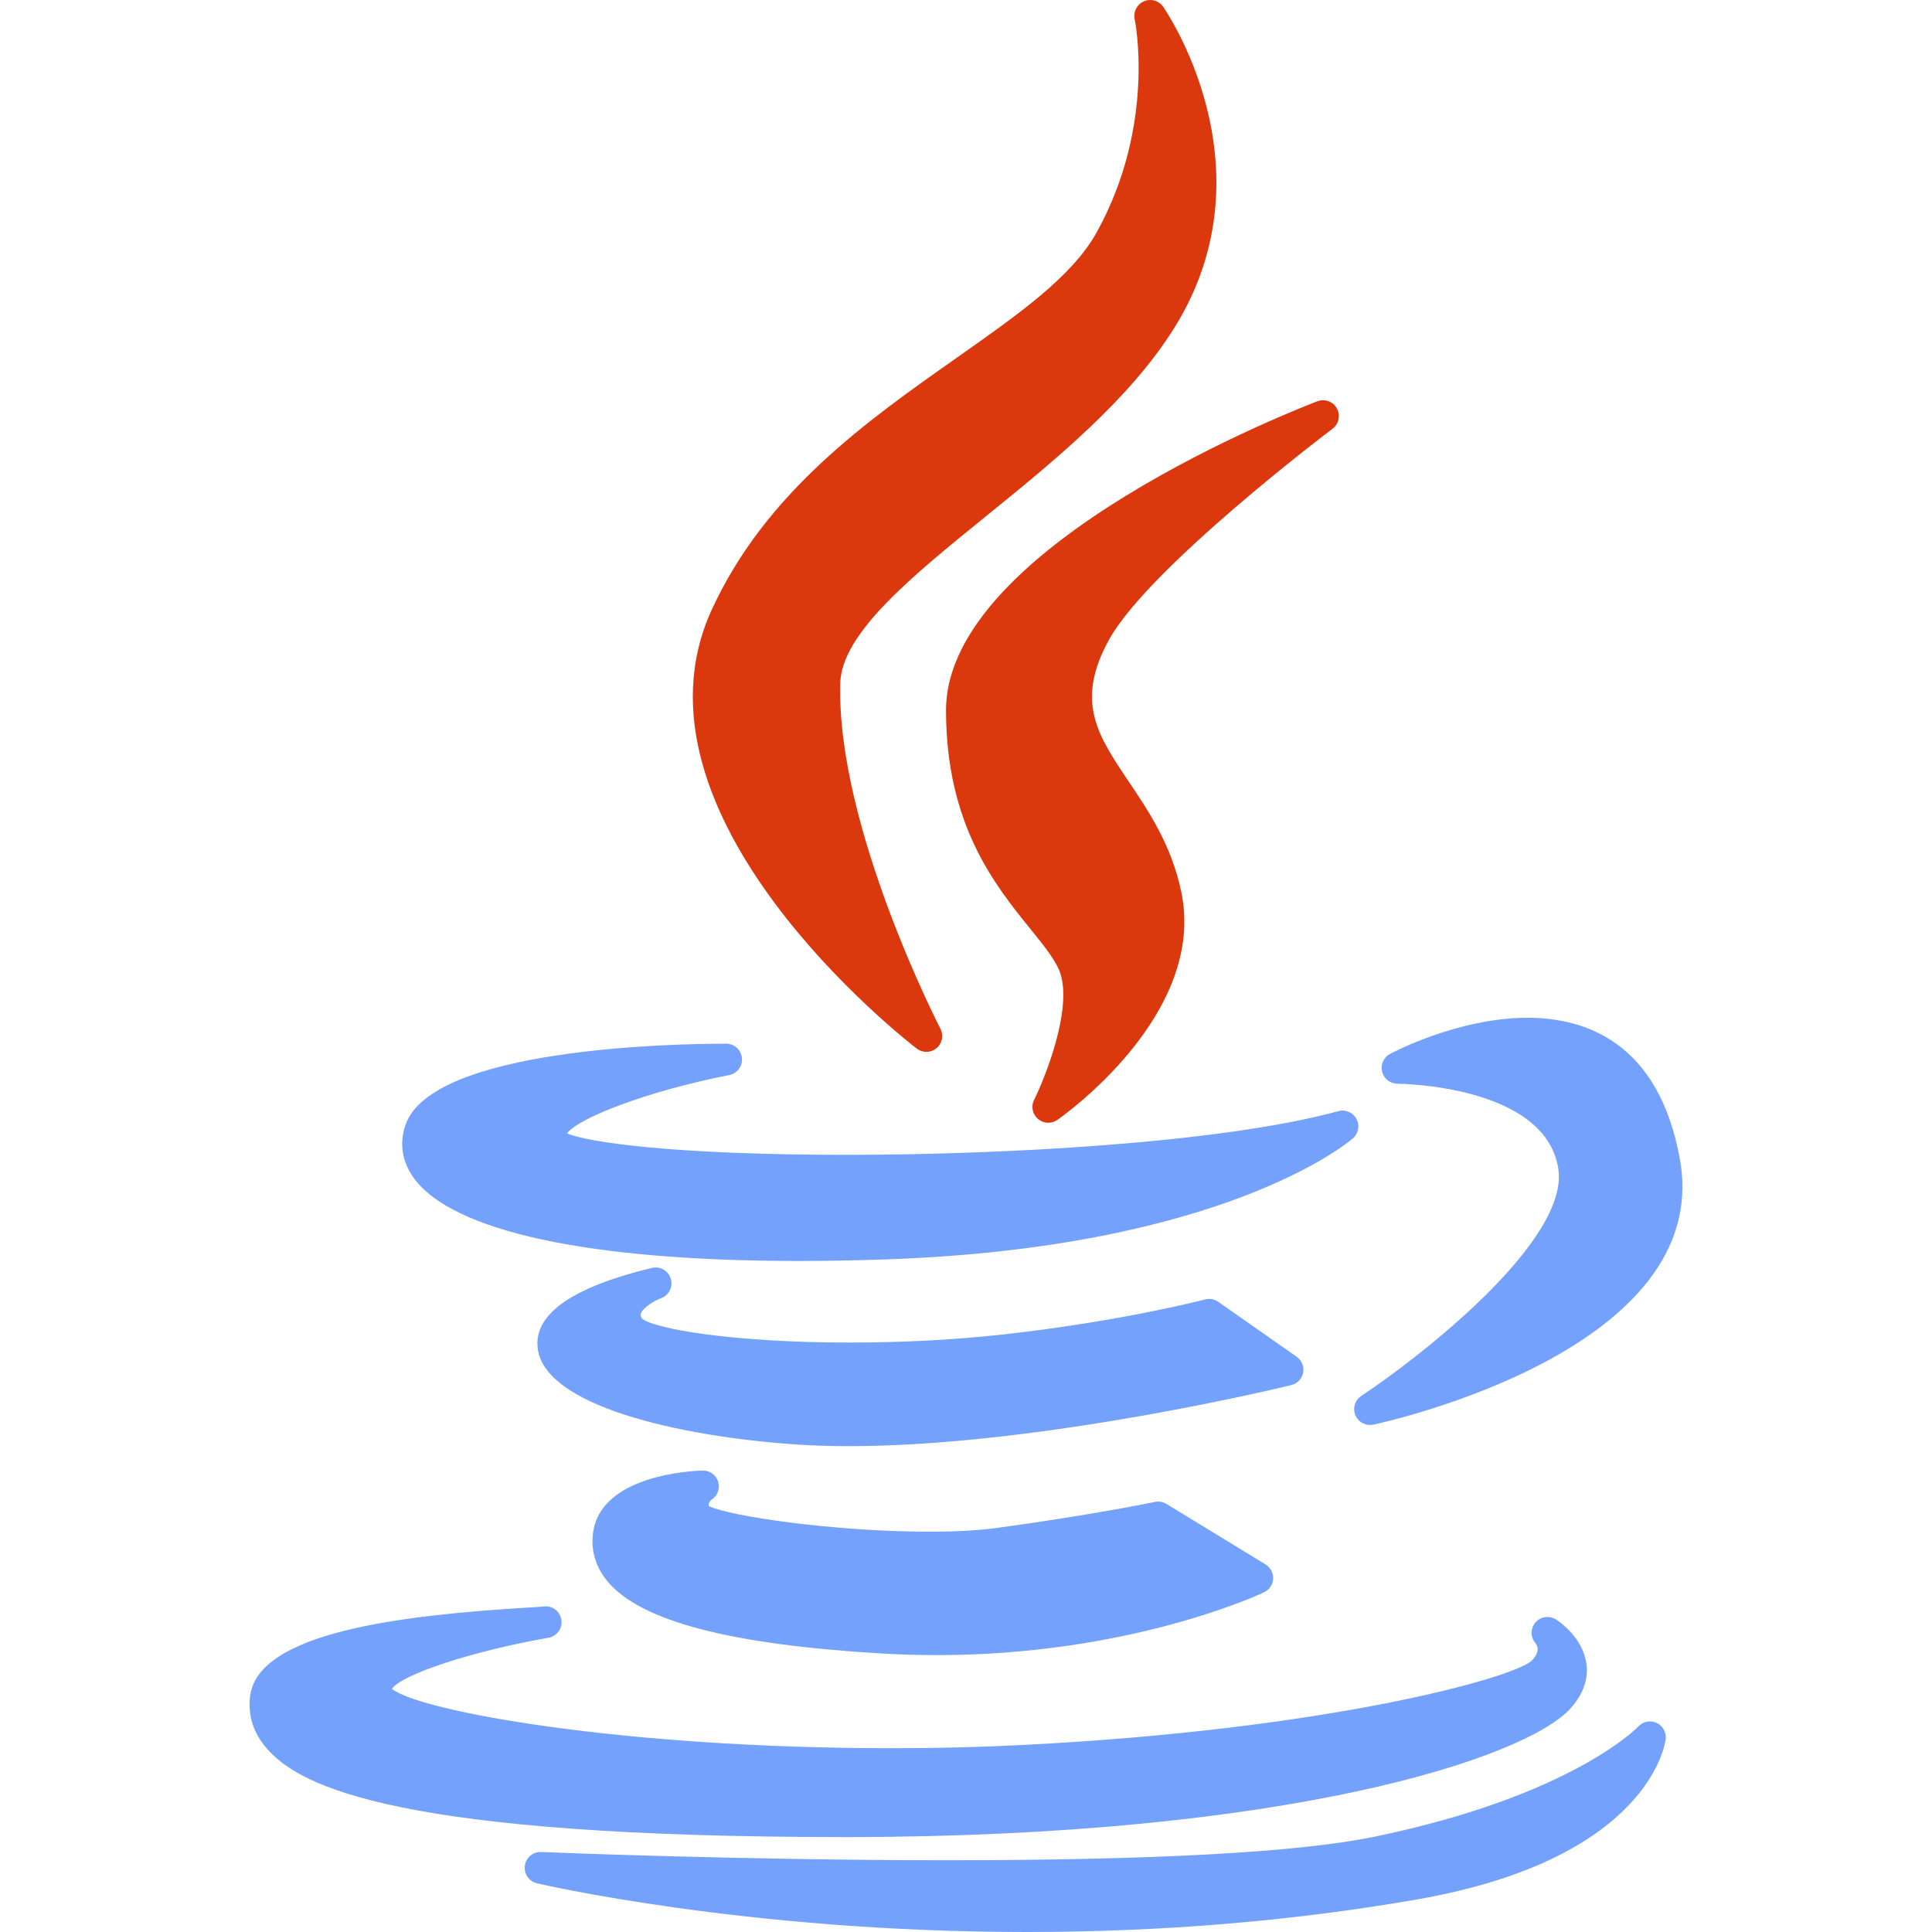
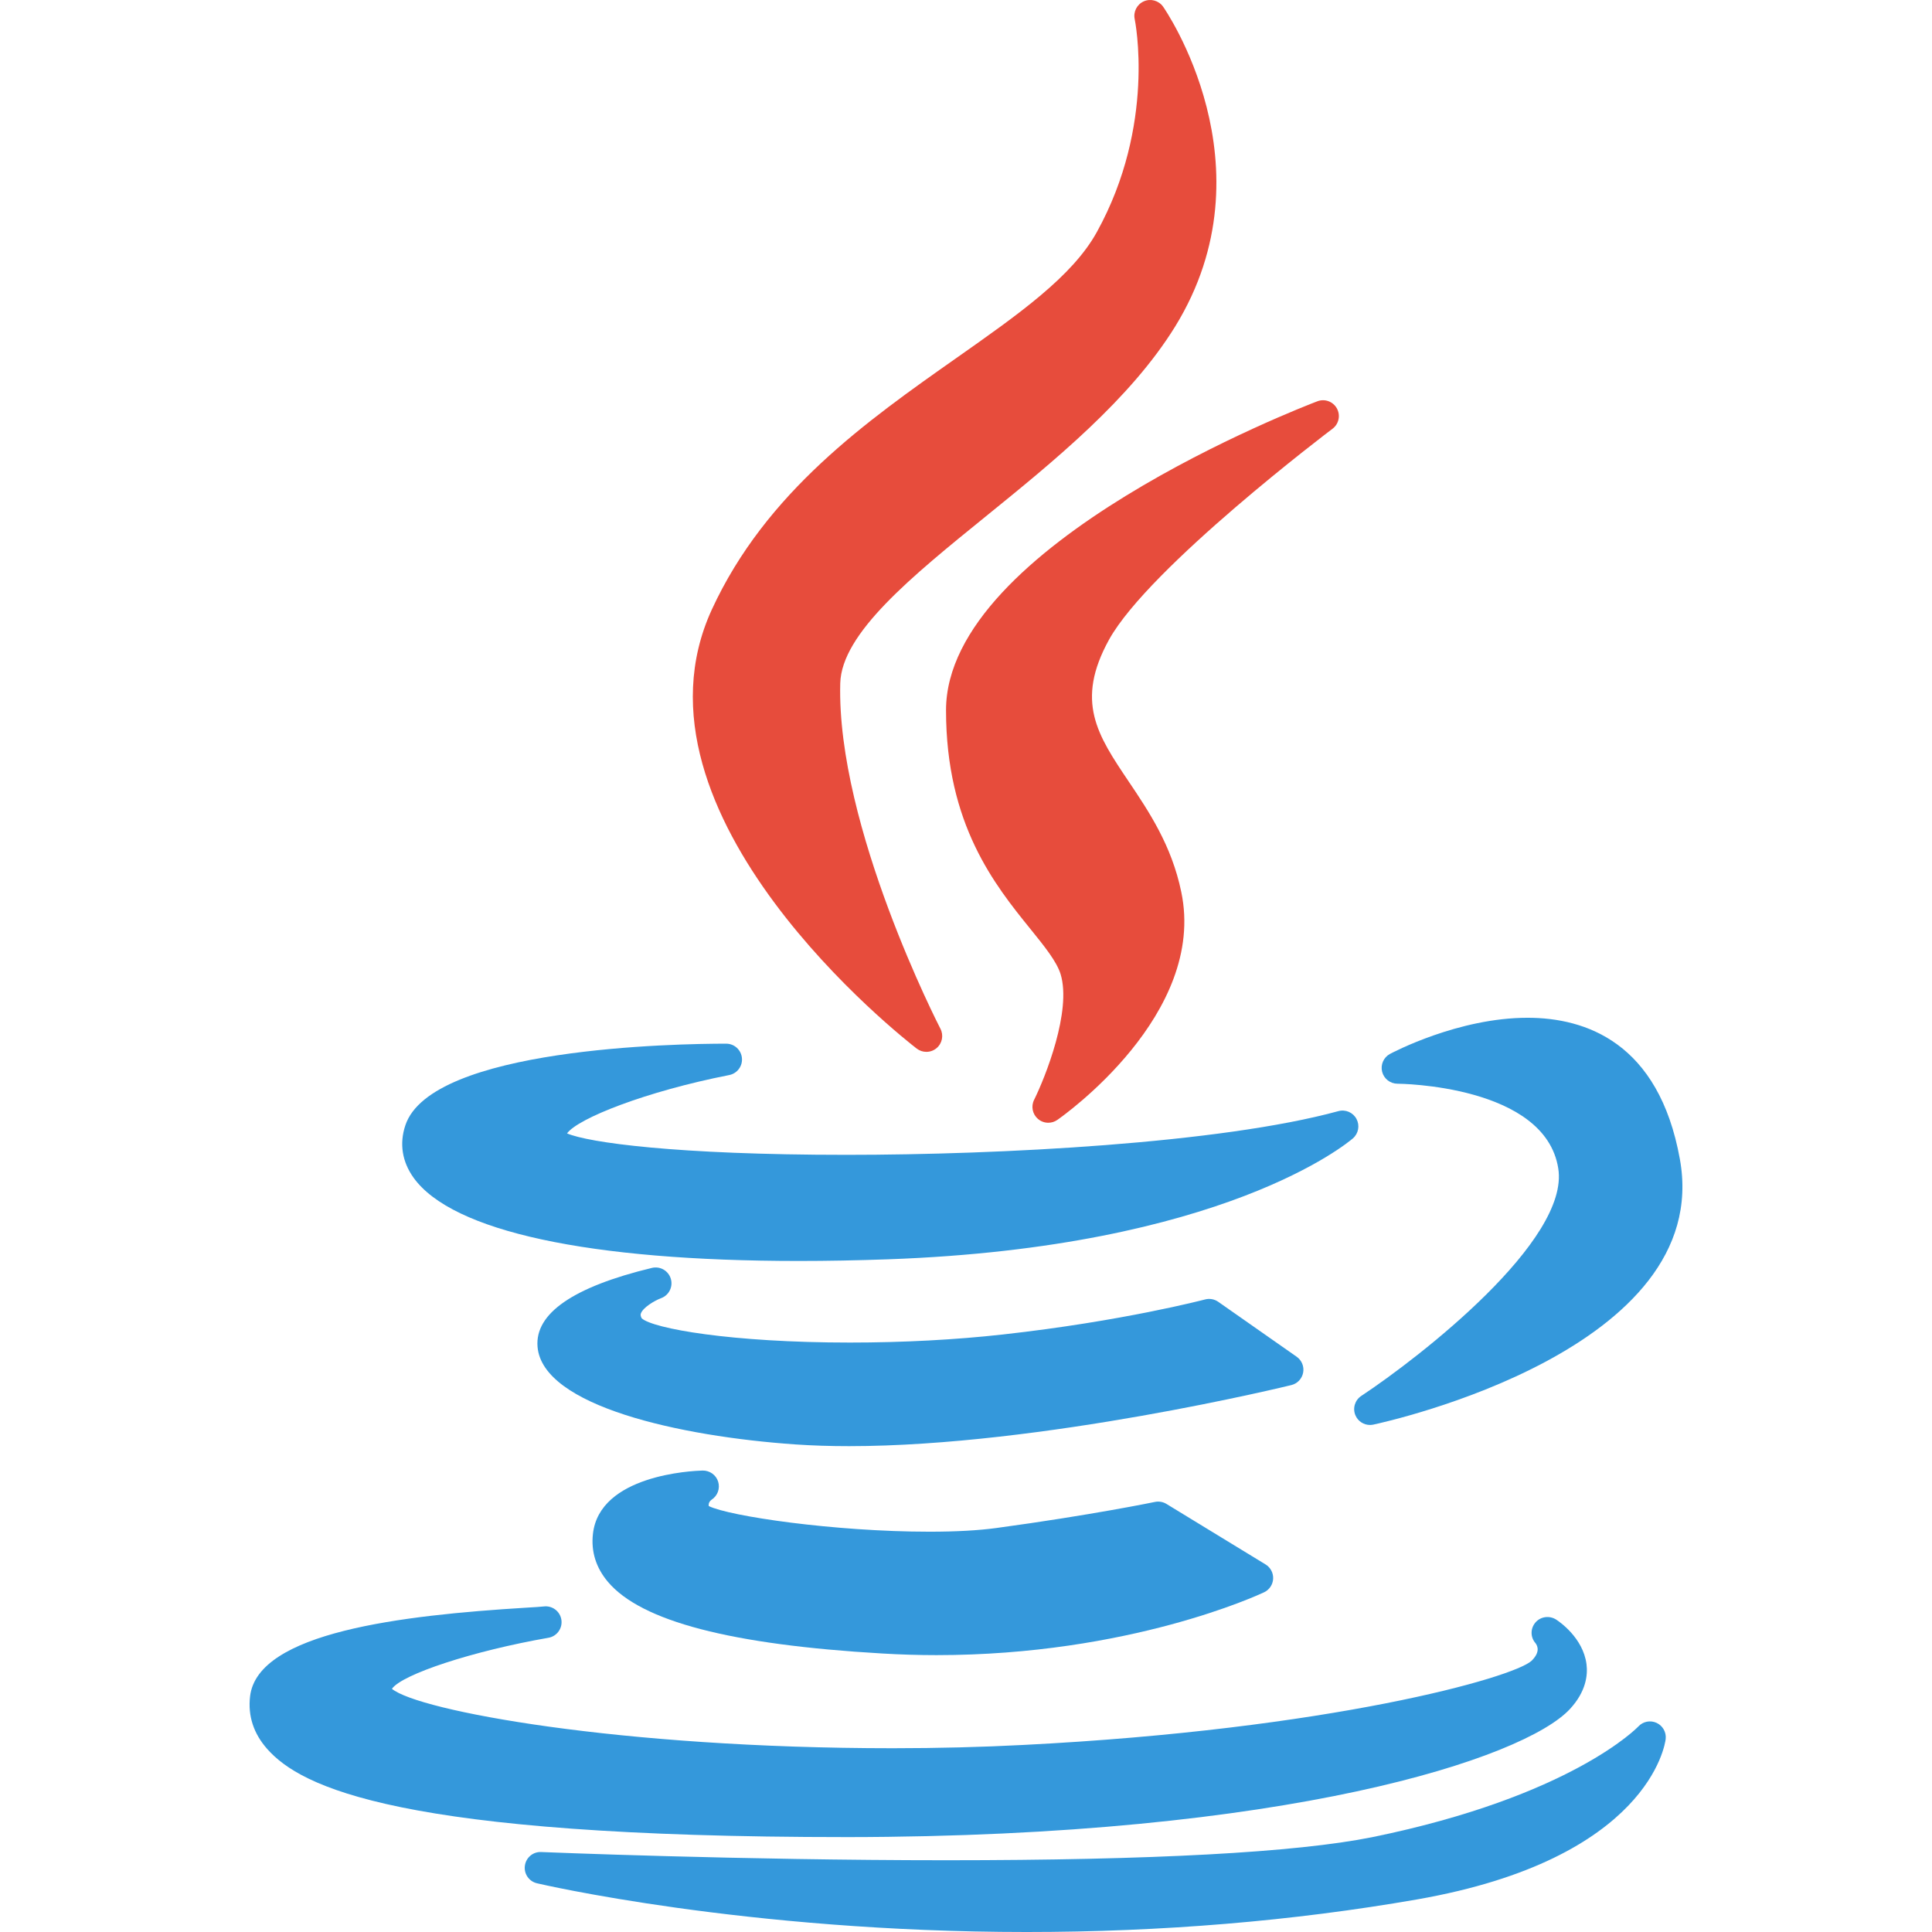
<svg xmlns="http://www.w3.org/2000/svg" height="128px" width="128px" version="1.1" id="Layer_1" viewBox="0 0 511.998 511.998" xml:space="preserve">
  <g>
-     <path style="fill:#DB380E;" d="M253.464,94.869c-23.658,16.639-50.471,35.498-64.838,66.699   c-24.954,54.435,51.062,113.812,54.311,116.313c0.755,0.581,1.659,0.871,2.56,0.871c0.957,0,1.915-0.327,2.693-0.979   c1.509-1.262,1.937-3.406,1.031-5.152c-0.275-0.53-27.561-53.53-26.547-91.552c0.359-13.243,18.892-28.266,38.512-44.171   c17.97-14.568,38.34-31.079,50.258-50.394c26.164-42.516-2.916-84.322-3.213-84.74c-1.155-1.622-3.287-2.209-5.11-1.41   c-1.821,0.804-2.83,2.773-2.414,4.72c0.059,0.277,5.714,27.923-10.022,56.406C284.203,73.25,269.959,83.268,253.464,94.869z" />
-     <path style="fill:#DB380E;" d="M353.137,113.617c1.669-1.257,2.159-3.55,1.15-5.38c-1.011-1.83-3.211-2.637-5.165-1.895   c-4.019,1.528-98.416,37.915-98.416,81.88c0,30.307,12.946,46.317,22.399,58.009c3.708,4.586,6.909,8.546,7.964,11.927   c2.97,9.743-4.066,27.353-7.025,33.317c-0.853,1.714-0.435,3.792,1.016,5.044c0.784,0.677,1.763,1.021,2.743,1.021   c0.834,0,1.672-0.248,2.396-0.752c1.623-1.128,39.667-28.026,32.844-60.433c-2.542-12.318-8.595-21.318-13.936-29.26   c-8.274-12.305-14.25-21.193-5.184-37.609C304.545,150.338,352.65,113.981,353.137,113.617z" />
+     <path style="fill:#e74c3c;" d="M253.464,94.869c-23.658,16.639-50.471,35.498-64.838,66.699   c-24.954,54.435,51.062,113.812,54.311,116.313c0.755,0.581,1.659,0.871,2.56,0.871c0.957,0,1.915-0.327,2.693-0.979   c1.509-1.262,1.937-3.406,1.031-5.152c-0.275-0.53-27.561-53.53-26.547-91.552c0.359-13.243,18.892-28.266,38.512-44.171   c17.97-14.568,38.34-31.079,50.258-50.394c26.164-42.516-2.916-84.322-3.213-84.74c-1.155-1.622-3.287-2.209-5.11-1.41   c-1.821,0.804-2.83,2.773-2.414,4.72c0.059,0.277,5.714,27.923-10.022,56.406C284.203,73.25,269.959,83.268,253.464,94.869z" />
+     <path style="fill:#e74c3c;" d="M353.137,113.617c1.669-1.257,2.159-3.55,1.15-5.38c-1.011-1.83-3.211-2.637-5.165-1.895   c-4.019,1.528-98.416,37.915-98.416,81.88c0,30.307,12.946,46.317,22.399,58.009c3.708,4.586,6.909,8.546,7.964,11.927   c2.97,9.743-4.066,27.353-7.025,33.317c-0.853,1.714-0.435,3.792,1.016,5.044c0.784,0.677,1.763,1.021,2.743,1.021   c0.834,0,1.672-0.248,2.396-0.752c1.623-1.128,39.667-28.026,32.844-60.433c-2.542-12.318-8.595-21.318-13.936-29.26   c-8.274-12.305-14.25-21.193-5.184-37.609C304.545,150.338,352.65,113.981,353.137,113.617z" />
  </g>
  <g>
-     <path style="fill:#73A1FB;" d="M107.418,298.236c-1.618,4.845-0.854,9.651,2.207,13.903c10.233,14.207,46.48,22.029,102.068,22.029   c0.003,0,0.005,0,0.007,0c7.532,0,15.484-0.148,23.629-0.44c88.875-3.181,121.839-30.869,123.199-32.046   c1.482-1.283,1.878-3.419,0.957-5.147c-0.922-1.727-2.909-2.595-4.808-2.072c-31.301,8.546-89.748,11.58-130.288,11.58   c-45.363,0-68.465-3.268-74.121-5.681c2.902-3.985,20.802-11.101,42.983-15.464c2.12-0.416,3.577-2.374,3.367-4.524   s-2.016-3.79-4.177-3.79C179.439,276.584,114.234,277.628,107.418,298.236z" />
-     <path style="fill:#73A1FB;" d="M404.812,269.718c-18.331,0-35.714,9.188-36.446,9.577c-1.695,0.908-2.555,2.852-2.09,4.72   c0.467,1.865,2.144,3.176,4.067,3.178c0.389,0,39.102,0.317,42.608,22.436c3.106,19.082-36.629,50-52.202,60.304   c-1.682,1.113-2.335,3.263-1.554,5.123c0.665,1.583,2.206,2.573,3.868,2.573c0.29,0,0.584-0.03,0.876-0.092   c3.696-0.791,90.406-19.899,81.238-70.384C439.584,276.213,420.138,269.718,404.812,269.718z" />
-     <path style="fill:#73A1FB;" d="M345.347,363.755c0.302-1.617-0.371-3.262-1.717-4.207l-20.791-14.563   c-1.014-0.71-2.295-0.933-3.485-0.618c-0.217,0.055-21.959,5.771-53.525,9.276c-12.528,1.405-26.56,2.147-40.582,2.147   c-31.558,0-52.192-3.708-55.197-6.428c-0.398-0.764-0.272-1.111-0.201-1.304c0.546-1.518,3.472-3.322,5.358-4.036   c2.083-0.771,3.206-3.033,2.558-5.157c-0.646-2.127-2.837-3.378-4.999-2.859c-20.856,5.033-31.054,12.071-30.312,20.918   c1.318,15.686,37.65,23.737,68.365,25.865c4.417,0.302,9.194,0.455,14.195,0.455c0.003,0,0.005,0,0.008,0   c51.074,0,116.55-16.025,117.204-16.188C343.825,366.666,345.044,365.375,345.347,363.755z" />
-     <path style="fill:#73A1FB;" d="M188.602,397.419c1.575-1.024,2.273-2.971,1.714-4.764c-0.557-1.793-2.234-2.971-4.118-2.946   c-2.795,0.074-27.349,1.182-29.068,16.815c-0.52,4.672,0.818,8.941,3.979,12.686c8.816,10.448,32.614,16.658,72.741,18.984   c4.747,0.285,9.569,0.428,14.334,0.428c51.015,0,85.373-15.973,86.812-16.653c1.395-0.66,2.315-2.031,2.397-3.571   s-0.687-3.001-2.003-3.806l-26.275-16.04c-0.912-0.556-2.003-0.74-3.043-0.527c-0.166,0.035-16.849,3.495-42.026,6.913   c-4.764,0.648-10.73,0.977-17.73,0.977c-25.15,0-53.124-4.109-58.489-6.8C187.749,398.613,187.848,397.975,188.602,397.419z" />
-     <path style="fill:#73A1FB;" d="M224.408,486.85c116.854-0.099,179.571-20.88,191.653-33.957c4.277-4.626,4.739-9.006,4.376-11.867   c-0.898-7.04-7.311-11.35-8.038-11.818c-1.754-1.128-4.108-0.833-5.476,0.745c-1.365,1.578-1.397,3.884-0.027,5.461   c0.737,0.948,1.163,2.535-0.992,4.692c-4.83,4.511-53.545,18.204-134.656,22.318c-11.111,0.577-22.765,0.871-34.636,0.873   c-72.623,0-125.772-9.948-132.749-15.744c2.689-3.864,21.489-10.037,41.482-13.529c2.253-0.393,3.775-2.516,3.426-4.776   c-0.349-2.259-2.432-3.814-4.709-3.519c-0.564,0.077-2.478,0.191-4.694,0.327c-32.988,2.014-71.109,6.503-73.098,23.5   c-0.604,5.179,0.935,9.881,4.576,13.973c8.909,10.01,34.516,23.319,153.558,23.319C224.406,486.85,224.406,486.85,224.408,486.85z" />
-     <path style="fill:#73A1FB;" d="M439.013,456.578c-1.652-0.764-3.604-0.378-4.836,0.952c-0.171,0.185-17.74,18.556-70.564,29.344   c-20.223,4.052-58.183,6.107-112.826,6.107c-54.745,0-106.838-2.154-107.357-2.176c-2.176-0.106-4.037,1.476-4.333,3.618   c-0.297,2.14,1.083,4.158,3.184,4.658c0.542,0.128,55.135,12.918,129.779,12.918c35.801,0,70.639-2.907,103.548-8.645   c61.361-10.757,65.657-41.183,65.81-42.473C441.632,459.078,440.662,457.342,439.013,456.578z" />
+     <path style="fill:#3498db;" d="M107.418,298.236c-1.618,4.845-0.854,9.651,2.207,13.903c10.233,14.207,46.48,22.029,102.068,22.029   c0.003,0,0.005,0,0.007,0c7.532,0,15.484-0.148,23.629-0.44c88.875-3.181,121.839-30.869,123.199-32.046   c1.482-1.283,1.878-3.419,0.957-5.147c-0.922-1.727-2.909-2.595-4.808-2.072c-31.301,8.546-89.748,11.58-130.288,11.58   c-45.363,0-68.465-3.268-74.121-5.681c2.902-3.985,20.802-11.101,42.983-15.464c2.12-0.416,3.577-2.374,3.367-4.524   s-2.016-3.79-4.177-3.79C179.439,276.584,114.234,277.628,107.418,298.236z" />
+     <path style="fill:#3498db;" d="M404.812,269.718c-18.331,0-35.714,9.188-36.446,9.577c-1.695,0.908-2.555,2.852-2.09,4.72   c0.467,1.865,2.144,3.176,4.067,3.178c0.389,0,39.102,0.317,42.608,22.436c3.106,19.082-36.629,50-52.202,60.304   c-1.682,1.113-2.335,3.263-1.554,5.123c0.665,1.583,2.206,2.573,3.868,2.573c0.29,0,0.584-0.03,0.876-0.092   c3.696-0.791,90.406-19.899,81.238-70.384C439.584,276.213,420.138,269.718,404.812,269.718z" />
+     <path style="fill:#3498db;" d="M345.347,363.755c0.302-1.617-0.371-3.262-1.717-4.207l-20.791-14.563   c-1.014-0.71-2.295-0.933-3.485-0.618c-0.217,0.055-21.959,5.771-53.525,9.276c-12.528,1.405-26.56,2.147-40.582,2.147   c-31.558,0-52.192-3.708-55.197-6.428c-0.398-0.764-0.272-1.111-0.201-1.304c0.546-1.518,3.472-3.322,5.358-4.036   c2.083-0.771,3.206-3.033,2.558-5.157c-0.646-2.127-2.837-3.378-4.999-2.859c-20.856,5.033-31.054,12.071-30.312,20.918   c1.318,15.686,37.65,23.737,68.365,25.865c4.417,0.302,9.194,0.455,14.195,0.455c0.003,0,0.005,0,0.008,0   c51.074,0,116.55-16.025,117.204-16.188C343.825,366.666,345.044,365.375,345.347,363.755z" />
+     <path style="fill:#3498db;" d="M188.602,397.419c1.575-1.024,2.273-2.971,1.714-4.764c-0.557-1.793-2.234-2.971-4.118-2.946   c-2.795,0.074-27.349,1.182-29.068,16.815c-0.52,4.672,0.818,8.941,3.979,12.686c8.816,10.448,32.614,16.658,72.741,18.984   c4.747,0.285,9.569,0.428,14.334,0.428c51.015,0,85.373-15.973,86.812-16.653c1.395-0.66,2.315-2.031,2.397-3.571   s-0.687-3.001-2.003-3.806l-26.275-16.04c-0.912-0.556-2.003-0.74-3.043-0.527c-0.166,0.035-16.849,3.495-42.026,6.913   c-4.764,0.648-10.73,0.977-17.73,0.977c-25.15,0-53.124-4.109-58.489-6.8C187.749,398.613,187.848,397.975,188.602,397.419z" />
+     <path style="fill:#3498db;" d="M224.408,486.85c116.854-0.099,179.571-20.88,191.653-33.957c4.277-4.626,4.739-9.006,4.376-11.867   c-0.898-7.04-7.311-11.35-8.038-11.818c-1.754-1.128-4.108-0.833-5.476,0.745c-1.365,1.578-1.397,3.884-0.027,5.461   c0.737,0.948,1.163,2.535-0.992,4.692c-4.83,4.511-53.545,18.204-134.656,22.318c-11.111,0.577-22.765,0.871-34.636,0.873   c-72.623,0-125.772-9.948-132.749-15.744c2.689-3.864,21.489-10.037,41.482-13.529c2.253-0.393,3.775-2.516,3.426-4.776   c-0.349-2.259-2.432-3.814-4.709-3.519c-0.564,0.077-2.478,0.191-4.694,0.327c-32.988,2.014-71.109,6.503-73.098,23.5   c-0.604,5.179,0.935,9.881,4.576,13.973c8.909,10.01,34.516,23.319,153.558,23.319C224.406,486.85,224.406,486.85,224.408,486.85z" />
+     <path style="fill:#3498db;" d="M439.013,456.578c-1.652-0.764-3.604-0.378-4.836,0.952c-0.171,0.185-17.74,18.556-70.564,29.344   c-20.223,4.052-58.183,6.107-112.826,6.107c-54.745,0-106.838-2.154-107.357-2.176c-2.176-0.106-4.037,1.476-4.333,3.618   c-0.297,2.14,1.083,4.158,3.184,4.658c0.542,0.128,55.135,12.918,129.779,12.918c35.801,0,70.639-2.907,103.548-8.645   c61.361-10.757,65.657-41.183,65.81-42.473C441.632,459.078,440.662,457.342,439.013,456.578z" />
  </g>
</svg>
